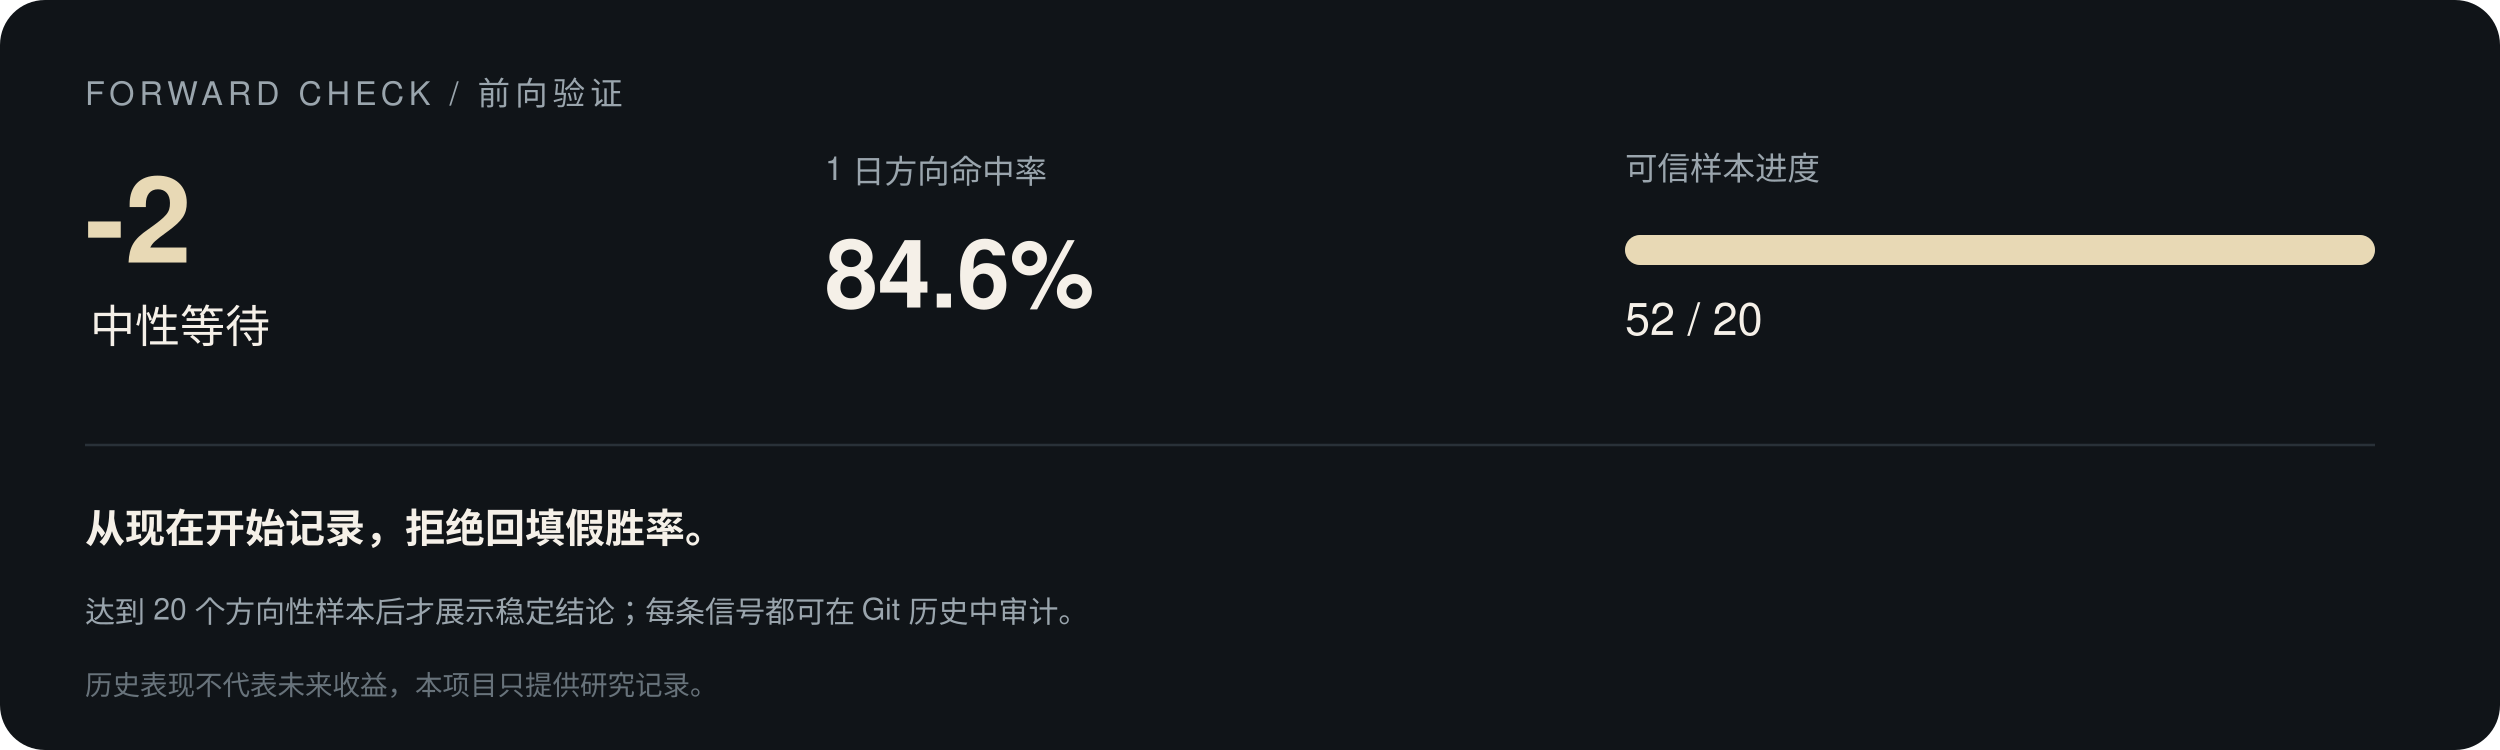
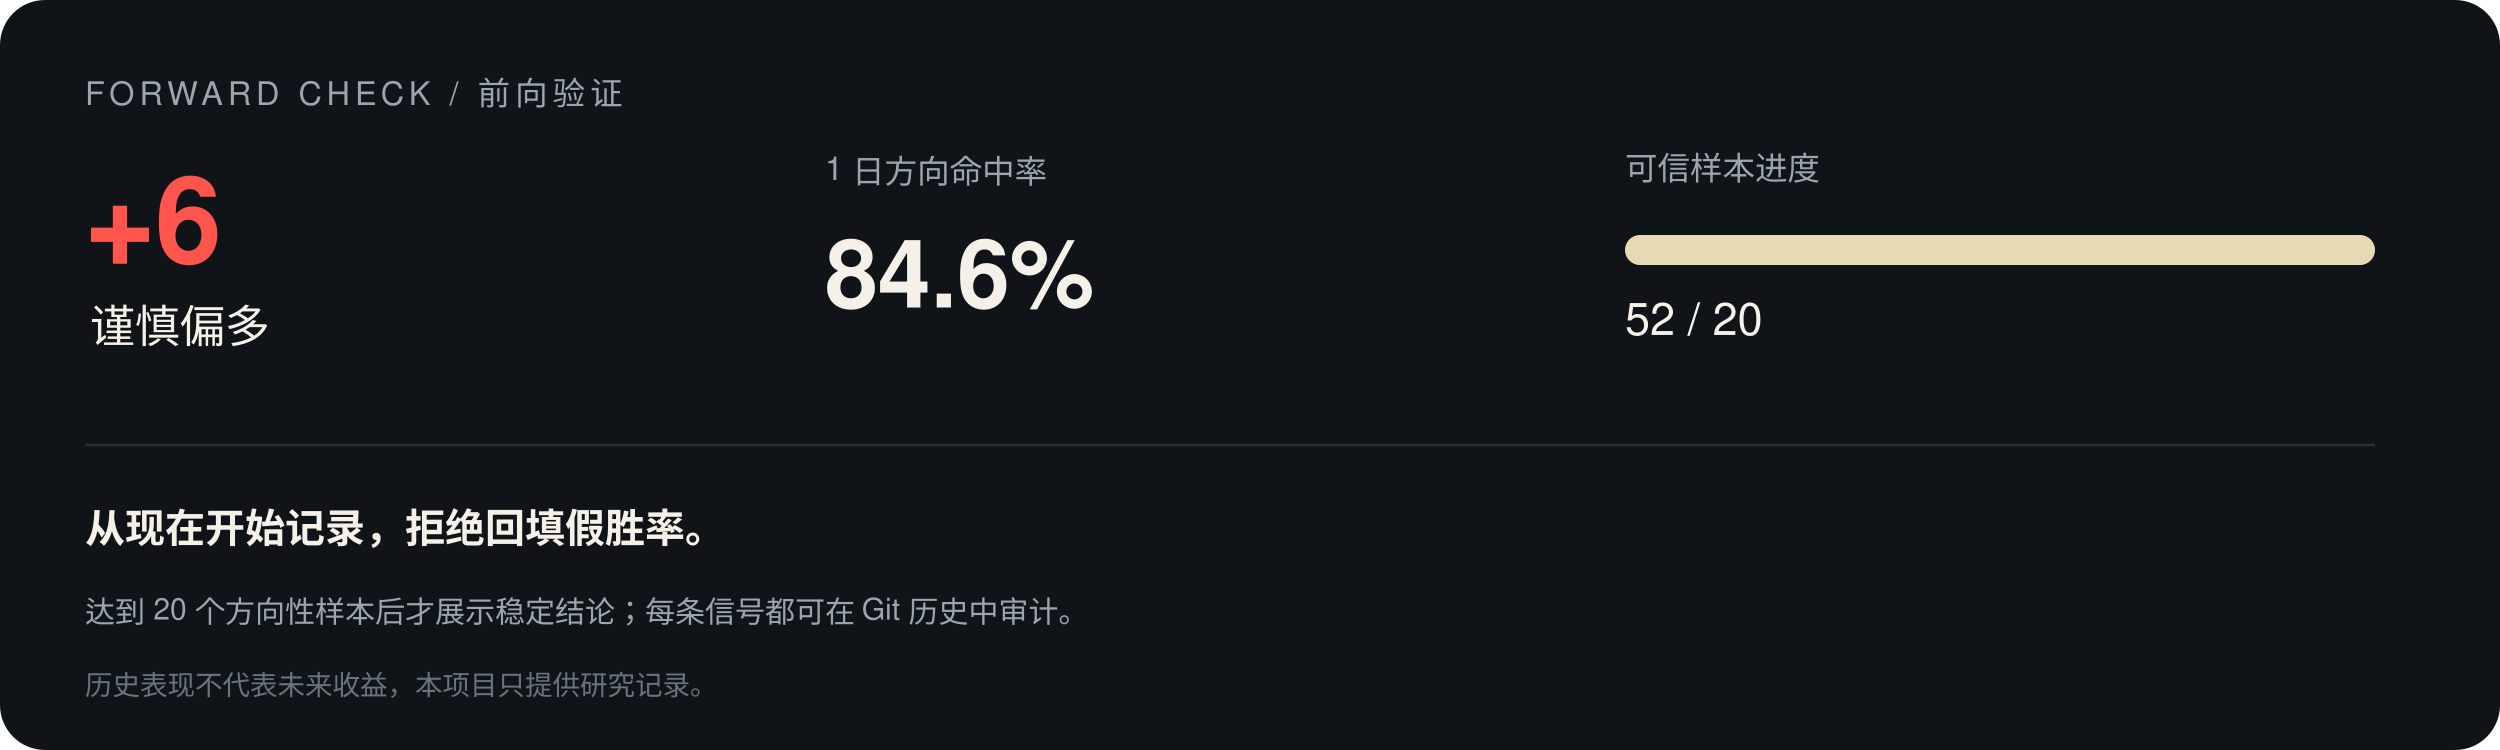
<svg xmlns="http://www.w3.org/2000/svg" width="1000" height="300" viewBox="0 0 1000 300" font-family="-apple-system,Segoe UI,Helvetica,Arial,sans-serif">
  <rect width="1000" height="300" rx="18" fill="#101418" />
  <text x="34" y="42" font-size="13" letter-spacing="2" fill="#9aa5ad">FORWARD CHECK / 前向验证</text>
-   <text x="34" y="105" font-size="48" font-weight="700" fill="#e8d9b5">-2</text>
-   <text x="36" y="137" font-size="18" fill="#f5f0e8">中性等待</text>
+   <text x="34" y="105" font-size="48" font-weight="700" fill="#ff554d">+6</text>
+   <text x="36" y="137" font-size="18" fill="#f5f0e8">谨慎偏多</text>
  <text x="330" y="72" font-size="13" fill="#9aa5ad">1 日方向命中率</text>
  <text x="330" y="123" font-size="38" font-weight="700" fill="#f5f0e8">84.6%</text>
  <text x="650" y="72" font-size="13" fill="#9aa5ad">可信样本进度</text>
  <rect x="650" y="94" width="300" height="12" rx="6" fill="#293138" />
  <rect x="650" y="94" width="300.0" height="12" rx="6" fill="#e8d9b5" />
  <text x="650" y="134" font-size="18" fill="#f5f0e8">52 / 20</text>
  <line x1="34" y1="178" x2="950" y2="178" stroke="#293138" />
  <text x="34" y="217" font-size="16" font-weight="600" fill="#f5f0e8">从现在开始记录，拒绝回填假胜率。</text>
  <text x="34" y="249" font-size="12" fill="#9aa5ad">达到 20 个方向性样本后才展示稳定结论；每条信号都可在 Git 历史中审计。</text>
  <text x="34" y="278" font-size="11" fill="#68737b">历史表现不代表未来收益，本项目只提供研究记录。</text>
</svg>
